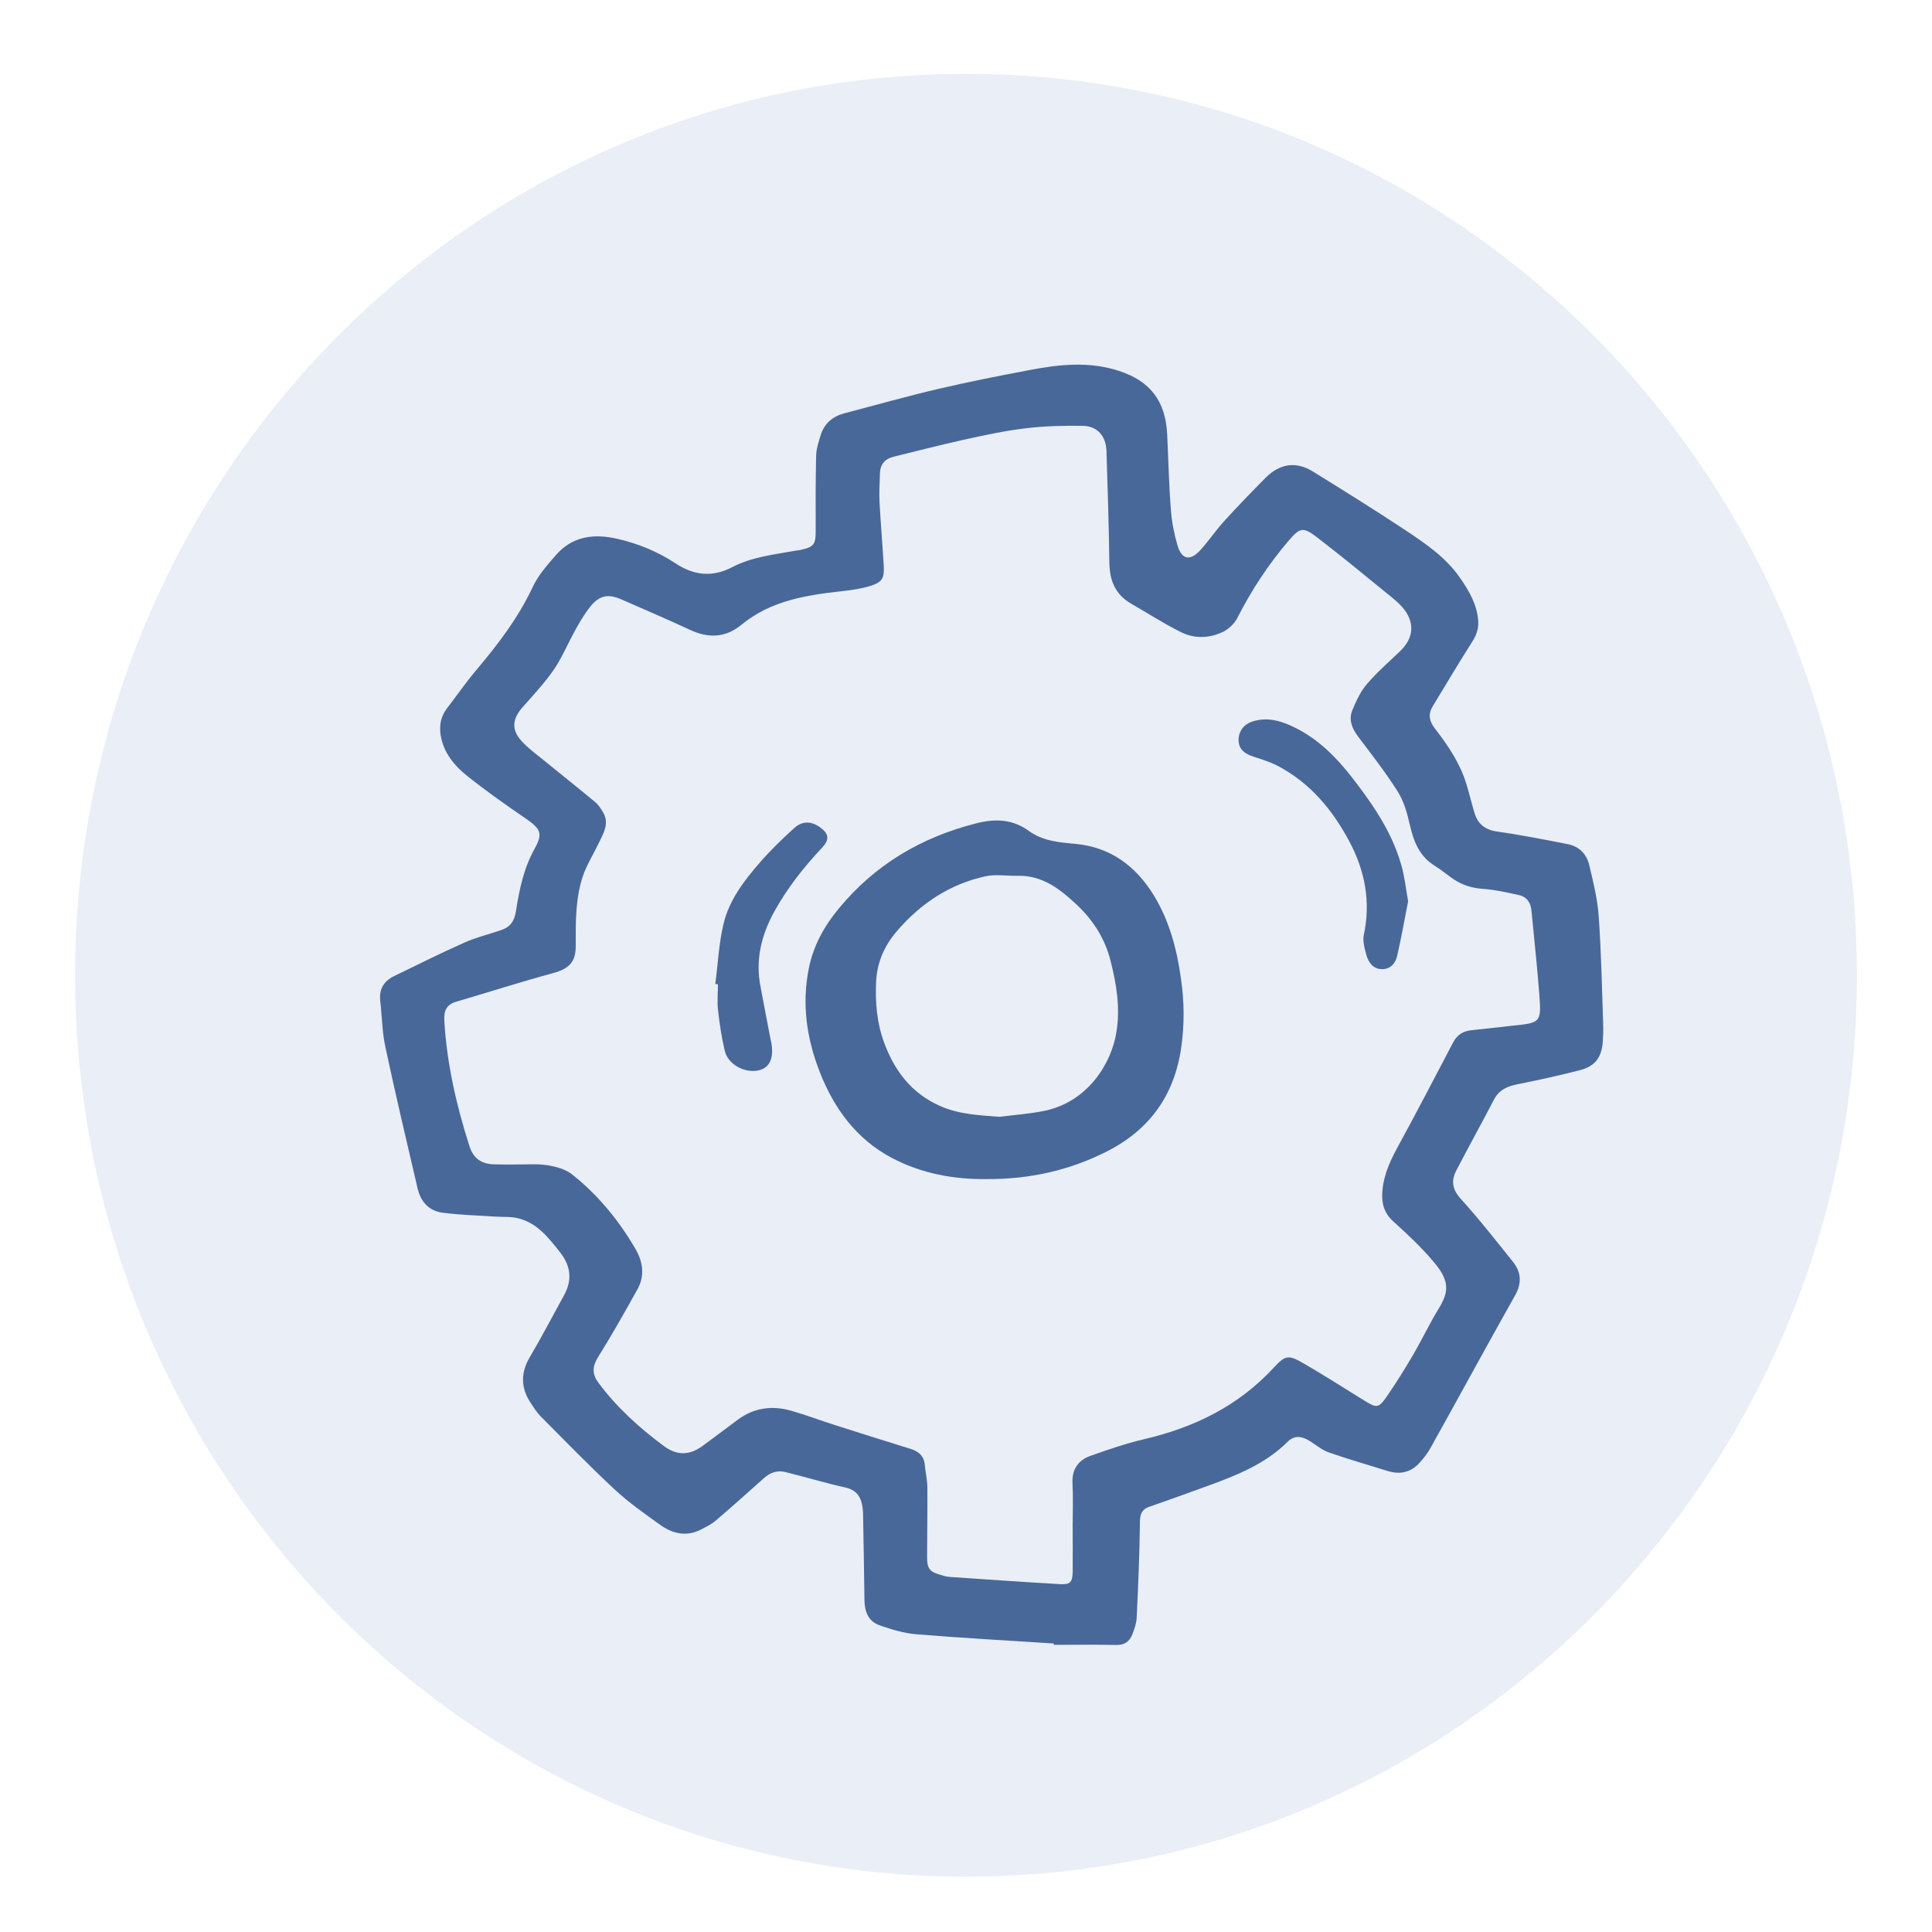
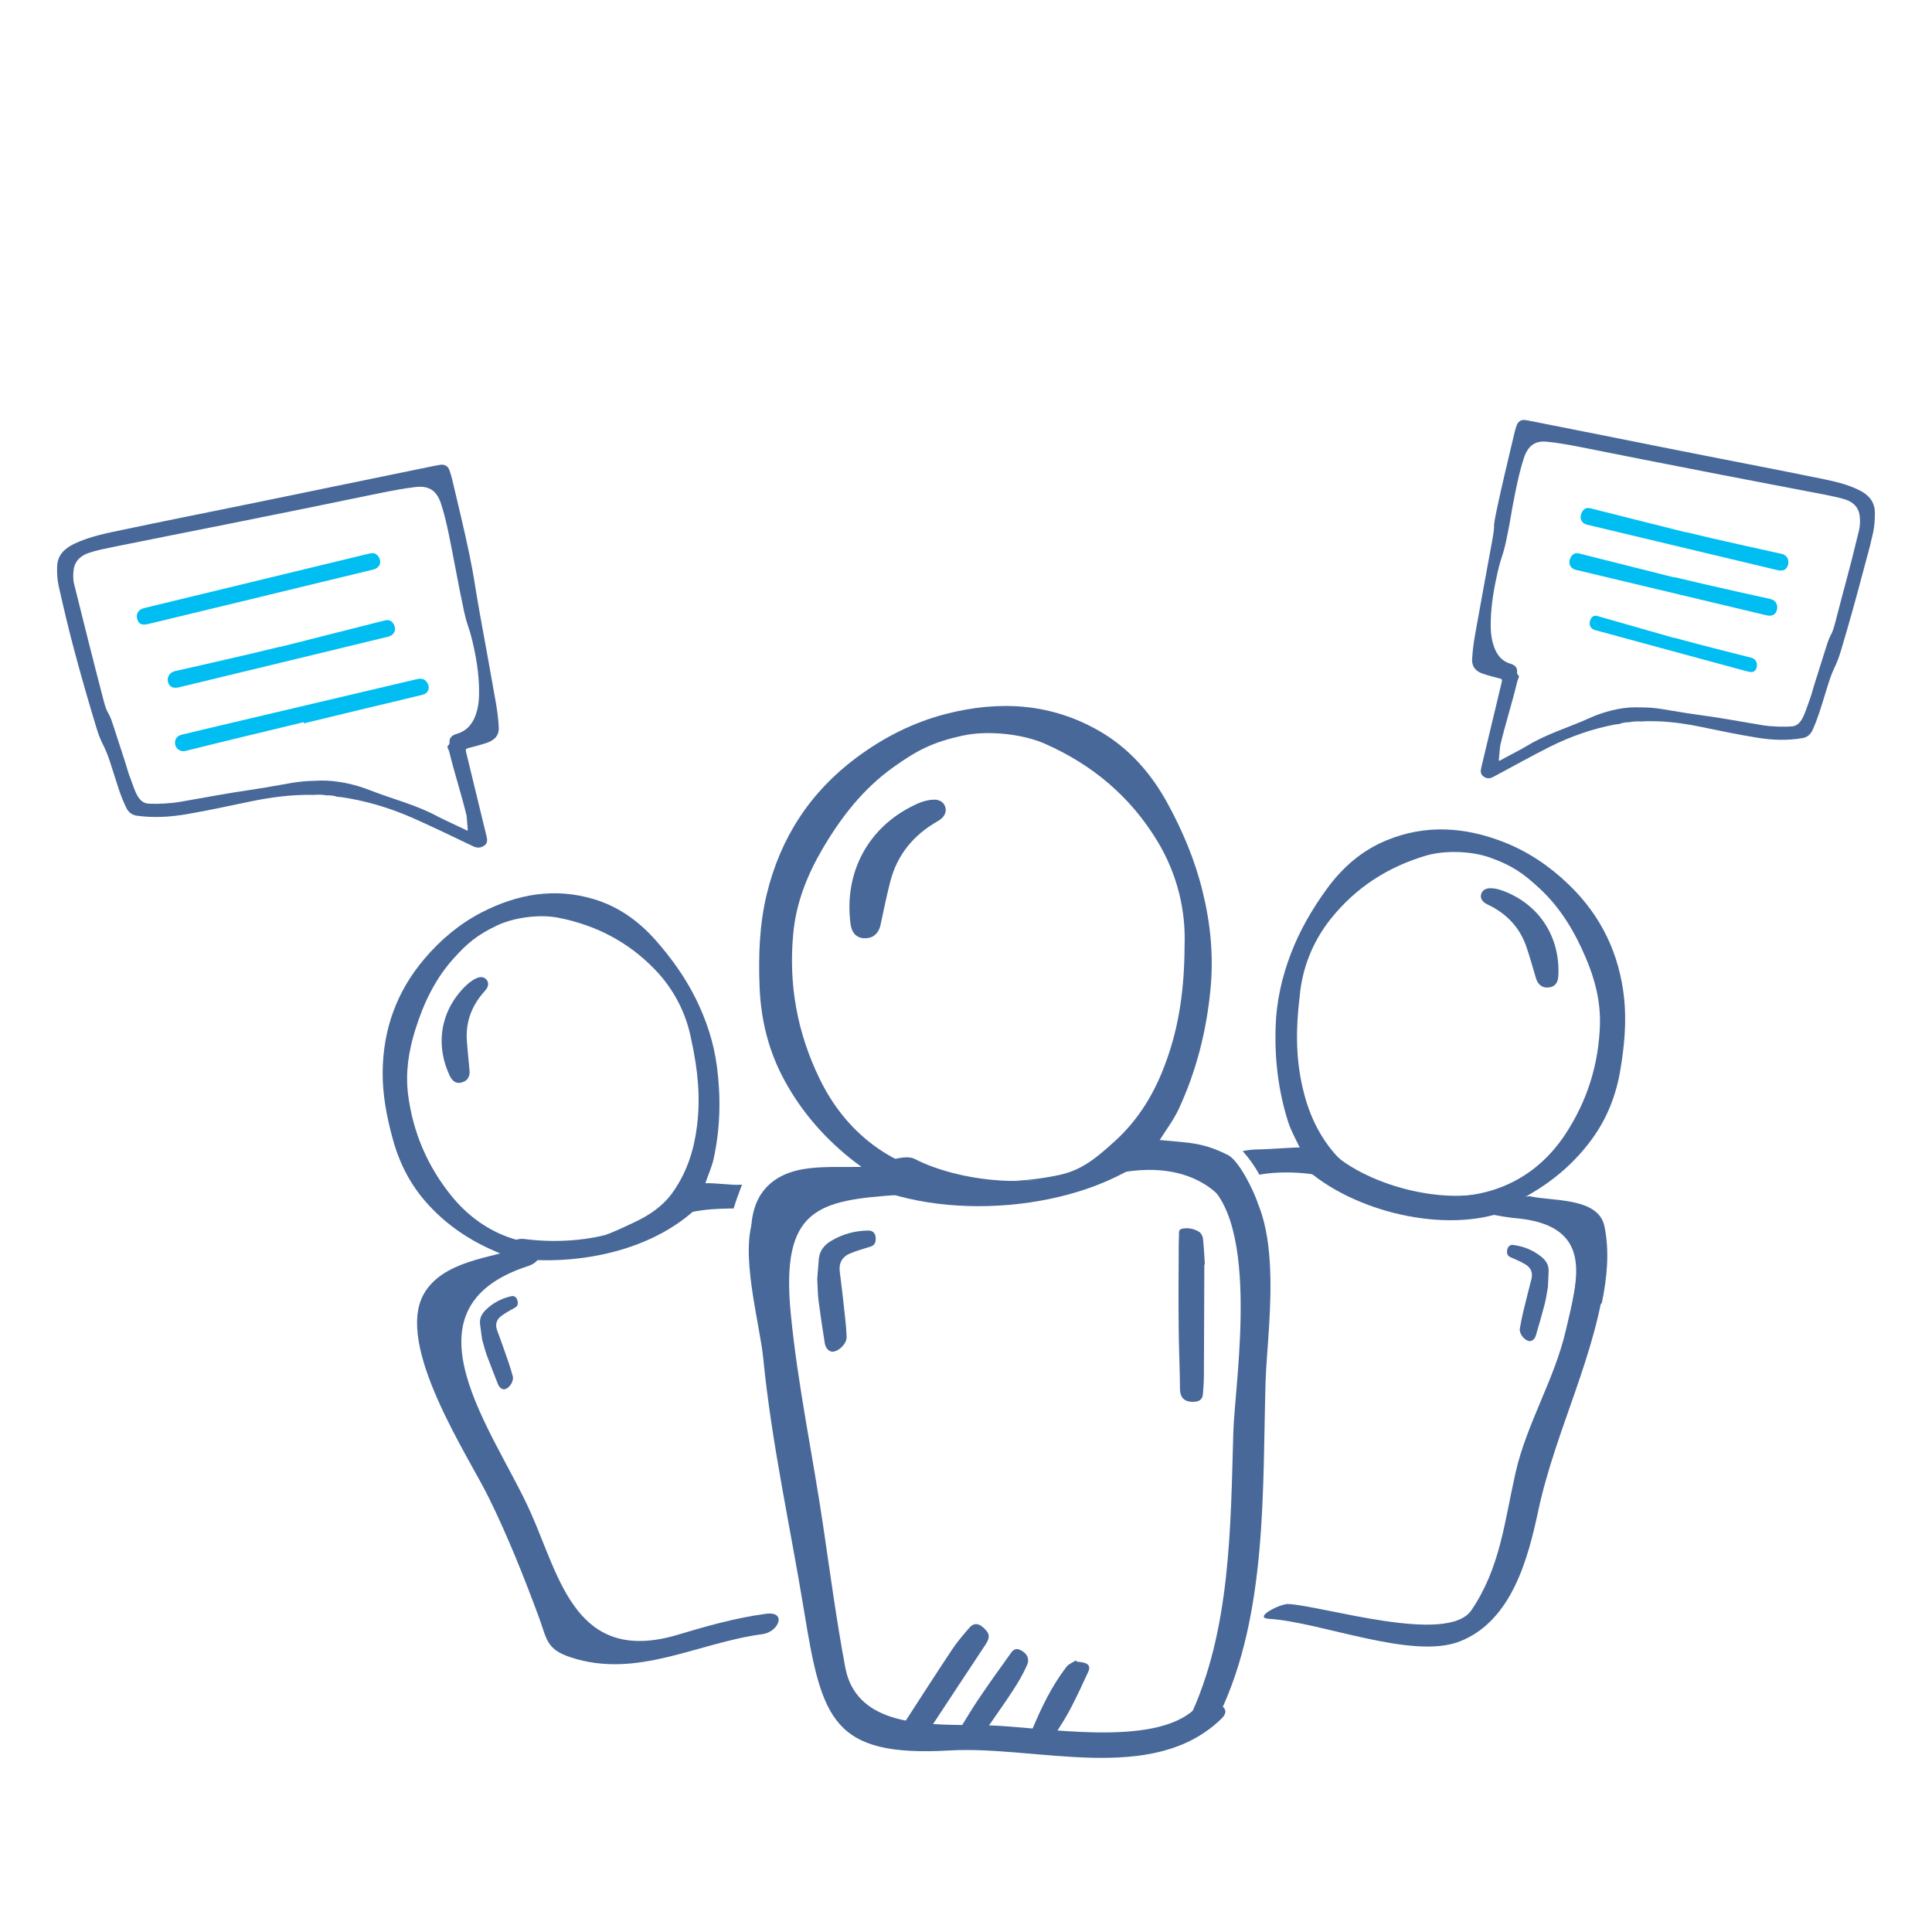
<svg xmlns="http://www.w3.org/2000/svg" version="1.1" id="Layer_1" x="0px" y="0px" width="30px" height="30px" viewBox="0 0 30 30" enable-background="new 0 0 30 30" xml:space="preserve">
-   <ellipse opacity="0.4" fill="#CAD4E8" cx="15" cy="15.144" rx="13.834" ry="13.997" />
+   <path fill-rule="evenodd" clip-rule="evenodd" fill="#48689A" d="M6.979,7.301c-0.022-0.063-0.074-0.093-0.14-0.084  C6.805,7.222,6.771,7.229,6.738,7.235C6.229,7.34,5.719,7.444,5.21,7.549C4.734,7.647,4.259,7.746,3.781,7.843  C3.166,7.969,2.548,8.091,1.933,8.221C1.667,8.277,1.397,8.327,1.149,8.446C1.002,8.517,0.893,8.621,0.887,8.794  C0.884,8.896,0.889,9.001,0.911,9.1c0.078,0.344,0.158,0.687,0.25,1.027c0.104,0.391,0.217,0.779,0.334,1.167  c0.085,0.28,0.122,0.256,0.213,0.535c0.048,0.146,0.092,0.293,0.141,0.439c0.032,0.094,0.069,0.187,0.112,0.276  c0.032,0.065,0.085,0.111,0.163,0.122c0.264,0.037,0.525,0.02,0.785-0.025c0.329-0.057,0.655-0.128,0.982-0.196  c0.327-0.068,0.657-0.11,0.991-0.102C4.9,12.34,4.919,12.339,4.939,12.34c0.021,0.002,0.042-0.001,0.064,0.001  c0.022,0.002,0.043,0.005,0.064,0.009c0.059-0.002,0.117,0.004,0.172,0.023c0.021,0.001,0.039,0.002,0.055,0.004  c0.386,0.056,0.758,0.167,1.114,0.324c0.317,0.14,0.629,0.293,0.943,0.442c0.06,0.028,0.116,0.025,0.169-0.013  c0.055-0.039,0.048-0.092,0.034-0.148c-0.106-0.437-0.211-0.874-0.318-1.31c-0.008-0.034-0.001-0.046,0.032-0.055  c0.096-0.024,0.191-0.049,0.284-0.08c0.114-0.037,0.197-0.106,0.193-0.234c-0.005-0.127-0.022-0.254-0.043-0.379  c-0.083-0.475-0.17-0.948-0.256-1.422c-0.072-0.4-0.076-0.502-0.159-0.901C7.207,8.212,7.11,7.824,7.019,7.434  C7.007,7.389,6.994,7.345,6.979,7.301z M2.796,12.451c-0.127,0.023-0.36,0.038-0.495,0.027c-0.157-0.011-0.207-0.207-0.259-0.346  c-0.059-0.149-0.057-0.169-0.106-0.322c-0.061-0.189-0.123-0.377-0.184-0.565c-0.07-0.219-0.082-0.135-0.14-0.356  c-0.158-0.605-0.311-1.213-0.461-1.82c-0.018-0.07-0.016-0.147-0.008-0.219C1.162,8.702,1.264,8.62,1.396,8.58  c0.117-0.038,0.24-0.062,0.363-0.087c0.583-0.118,1.167-0.234,1.751-0.35C3.942,8.056,4.373,7.97,4.804,7.882  C5.182,7.805,5.56,7.725,5.939,7.649c0.172-0.034,0.345-0.067,0.518-0.087C6.667,7.54,6.78,7.622,6.845,7.812  C6.9,7.977,6.939,8.15,6.974,8.32C7.053,8.707,7.12,9.095,7.203,9.48c0.057,0.261,0.07,0.217,0.133,0.478  c0.058,0.244,0.099,0.492,0.103,0.743c0.003,0.144-0.007,0.289-0.062,0.425c-0.053,0.133-0.143,0.229-0.283,0.269  c-0.076,0.021-0.123,0.06-0.114,0.147c0,0.007-0.005,0.018-0.011,0.023c-0.043,0.036-0.008,0.055,0.006,0.104  c0.084,0.347,0.186,0.649,0.27,0.997l0.019,0.223c-0.003,0.003-0.006,0.006-0.01,0.009c-0.09-0.047-0.358-0.167-0.448-0.215  c-0.351-0.19-0.69-0.267-1.065-0.414c-0.233-0.092-0.521-0.155-0.771-0.148c-0.279,0.007-0.36,0.02-0.634,0.07  c-0.369,0.068-0.565,0.087-0.935,0.153" />
+   <path fill-rule="evenodd" clip-rule="evenodd" fill="#00BDF2" d="M4.715,11.214c-0.612,0.148-1.224,0.294-1.834,0.446  c-0.102,0.026-0.187-0.068-0.158-0.166c0.016-0.052,0.054-0.075,0.104-0.087c0.19-0.045,0.38-0.092,0.57-0.136  c1.023-0.242,2.044-0.482,3.067-0.723c0.087-0.02,0.134-0.005,0.172,0.057c0.047,0.077,0.015,0.161-0.074,0.183  c-0.294,0.072-0.589,0.142-0.883,0.212c-0.32,0.077-0.641,0.155-0.96,0.232C4.717,11.225,4.716,11.219,4.715,11.214z" />
+   <path fill-rule="evenodd" clip-rule="evenodd" fill="#00BDF2" d="M4.039,9.27c-0.58,0.14-1.16,0.281-1.74,0.42  C2.202,9.714,2.149,9.689,2.13,9.609C2.109,9.526,2.152,9.463,2.243,9.441c0.727-0.176,1.453-0.352,2.18-0.528  c0.435-0.105,0.871-0.21,1.306-0.316C5.801,8.58,5.841,8.593,5.876,8.642c0.057,0.084,0.022,0.177-0.08,0.202  c-0.58,0.141-1.159,0.281-1.739,0.421C4.051,9.266,4.044,9.268,4.039,9.27z" />
+   <path fill-rule="evenodd" clip-rule="evenodd" fill="#00BDF2" d="M4.352,10.045c0.54-0.137,1.079-0.273,1.62-0.41  C6.032,9.62,6.074,9.634,6.104,9.678c0.062,0.088,0.024,0.184-0.08,0.209C5.558,10,5.091,10.113,4.626,10.226  c-0.599,0.145-1.197,0.29-1.795,0.434c-0.018,0.004-0.035,0.009-0.054,0.013c-0.091,0.021-0.151-0.009-0.169-0.086  c-0.018-0.082,0.033-0.149,0.111-0.166c0.392-0.087,0.783-0.179,1.174-0.269c0.152-0.036,0.305-0.073,0.458-0.11  C4.351,10.042,4.352,10.044,4.352,10.045z" />
+   <path fill-rule="evenodd" clip-rule="evenodd" fill="#48689A" d="M23.511,6.744c-0.092,0.392-0.188,0.783-0.271,1.176  c-0.082,0.4-0.001,0.104-0.075,0.507c-0.087,0.475-0.175,0.951-0.26,1.427c-0.022,0.126-0.039,0.253-0.046,0.38  c-0.007,0.128,0.069,0.196,0.172,0.229c0.085,0.029,0.173,0.051,0.26,0.073c0.031,0.007,0.037,0.02,0.028,0.054  c-0.106,0.438-0.21,0.878-0.315,1.317c-0.015,0.058-0.02,0.111,0.029,0.148c0.048,0.038,0.1,0.039,0.154,0.009  c0.291-0.156,0.58-0.317,0.873-0.465c0.331-0.166,0.674-0.285,1.029-0.351c0.015-0.002,0.03-0.003,0.05-0.004  c0.051-0.021,0.104-0.029,0.159-0.029c0.019-0.004,0.038-0.008,0.06-0.01c0.02-0.003,0.039-0.001,0.059-0.003  c0.018-0.001,0.035-0.001,0.054,0.001c0.307-0.018,0.608,0.017,0.907,0.077c0.298,0.061,0.598,0.125,0.897,0.173  c0.236,0.04,0.477,0.05,0.721,0.007c0.071-0.013,0.12-0.06,0.15-0.125c0.041-0.09,0.076-0.185,0.107-0.279  c0.049-0.147,0.091-0.295,0.138-0.442c0.09-0.281,0.122-0.258,0.204-0.541c0.116-0.39,0.226-0.781,0.329-1.174  c0.09-0.343,0.084-0.29,0.163-0.635c0.021-0.1,0.027-0.205,0.026-0.307c-0.002-0.172-0.103-0.274-0.235-0.342  c-0.225-0.114-0.472-0.156-0.714-0.206c-0.562-0.115-1.128-0.222-1.69-0.334c-0.436-0.085-0.871-0.173-1.307-0.26  c-0.466-0.093-0.932-0.185-1.396-0.277c-0.03-0.006-0.061-0.012-0.092-0.016c-0.062-0.007-0.108,0.024-0.13,0.088  C23.533,6.655,23.521,6.7,23.511,6.744z M26.829,11.169c-0.337-0.058-0.518-0.072-0.854-0.131c-0.252-0.043-0.325-0.055-0.583-0.055  c-0.229,0-0.494,0.069-0.71,0.167c-0.346,0.157-0.657,0.24-0.984,0.439c-0.082,0.051-0.332,0.177-0.415,0.226  c-0.003-0.002-0.006-0.005-0.01-0.009l0.021-0.224c0.083-0.349,0.183-0.653,0.267-1.003c0.012-0.05,0.045-0.07,0.006-0.104  c-0.006-0.005-0.011-0.017-0.011-0.024c0.013-0.086-0.033-0.124-0.1-0.144c-0.13-0.037-0.209-0.131-0.256-0.262  c-0.05-0.135-0.056-0.279-0.051-0.423c0.008-0.252,0.052-0.5,0.108-0.746c0.062-0.262,0.074-0.217,0.131-0.48  c0.082-0.387,0.065-0.379,0.145-0.767c0.035-0.171,0.074-0.345,0.128-0.512c0.063-0.192,0.17-0.277,0.36-0.258  c0.159,0.015,0.317,0.044,0.475,0.074C24.843,7,25.188,7.072,25.534,7.139c0.394,0.078,0.788,0.155,1.182,0.231  c0.535,0.103,1.068,0.204,1.603,0.308c0.11,0.022,0.224,0.044,0.333,0.077c0.118,0.038,0.212,0.118,0.226,0.265  c0.007,0.071,0.006,0.148-0.012,0.219c-0.147,0.611-0.213,0.823-0.37,1.433c-0.058,0.223-0.066,0.139-0.134,0.359  c-0.059,0.19-0.121,0.38-0.18,0.57c-0.048,0.153-0.047,0.175-0.103,0.324c-0.053,0.14-0.1,0.337-0.244,0.353  c-0.124,0.013-0.337,0.004-0.455-0.015" />
+   <path fill-rule="evenodd" clip-rule="evenodd" fill="#00BDF2" d="M26.175,8.265c-0.492-0.124-0.985-0.247-1.479-0.372  c-0.055-0.014-0.095,0.001-0.123,0.046c-0.058,0.09-0.026,0.184,0.07,0.208c0.425,0.102,0.852,0.203,1.277,0.305  c0.547,0.131,1.093,0.261,1.639,0.391c0.017,0.004,0.032,0.008,0.051,0.011c0.082,0.019,0.139-0.013,0.156-0.089  c0.019-0.083-0.026-0.147-0.099-0.164c-0.358-0.078-0.715-0.159-1.073-0.24c-0.141-0.032-0.278-0.067-0.419-0.1  C26.175,8.262,26.175,8.264,26.175,8.265z" />
+   <path fill-rule="evenodd" clip-rule="evenodd" fill="#00BDF2" d="M26.001,8.967c-0.492-0.124-0.985-0.248-1.479-0.372  c-0.055-0.014-0.094,0.001-0.123,0.046c-0.058,0.089-0.026,0.184,0.069,0.207c0.426,0.102,0.853,0.204,1.278,0.305  c0.547,0.13,1.093,0.261,1.64,0.391c0.016,0.003,0.032,0.007,0.049,0.011c0.083,0.02,0.141-0.013,0.158-0.089  c0.019-0.083-0.028-0.148-0.1-0.164c-0.358-0.079-0.716-0.159-1.073-0.241c-0.139-0.032-0.28-0.066-0.418-0.099  C26.002,8.964,26.001,8.965,26.001,8.967z" />
+   <path fill-rule="evenodd" clip-rule="evenodd" fill="#00BDF2" d="M25.996,9.906c-0.397-0.114-0.794-0.227-1.191-0.34  c-0.046-0.012-0.076,0-0.099,0.038c-0.046,0.076-0.019,0.158,0.059,0.179c0.343,0.093,0.687,0.187,1.029,0.28  c0.439,0.119,0.881,0.239,1.32,0.358c0.014,0.004,0.027,0.007,0.039,0.009c0.068,0.018,0.113-0.008,0.126-0.074  c0.015-0.071-0.024-0.127-0.082-0.142c-0.288-0.072-0.576-0.146-0.864-0.221c-0.112-0.029-0.225-0.06-0.336-0.091  C25.997,9.904,25.997,9.904,25.996,9.906z" />
+   <path fill-rule="evenodd" clip-rule="evenodd" fill="#48689A" d="M17.047,18.293c1.532-0.451,2.019,0.444,2.019,0.444l0.462-0.062  c-0.059-0.182-0.288-0.654-0.462-0.741c-0.197-0.097-0.362-0.156-0.579-0.185c-0.164-0.021-0.33-0.033-0.479-0.047  c0.097-0.155,0.215-0.309,0.294-0.479c0.276-0.593,0.433-1.218,0.495-1.868c0.049-0.512,0-1.013-0.122-1.509  c-0.118-0.486-0.312-0.948-0.554-1.387c-0.256-0.463-0.597-0.848-1.058-1.112c-0.752-0.43-1.549-0.472-2.371-0.262  c-0.51,0.131-0.972,0.366-1.394,0.68c-0.722,0.539-1.182,1.249-1.393,2.124c-0.114,0.474-0.129,0.958-0.11,1.442  c0.021,0.514,0.142,1,0.391,1.453c0.271,0.497,0.64,0.913,1.088,1.259c0.096,0.072,0.194,0.142,0.3,0.221  c-0.022,0.005-0.036,0.011-0.049,0.012c-0.244,0.021-0.478,0.081-0.705,0.173 M18.107,16.484c-0.169,0.472-0.418,0.894-0.798,1.238  c-0.269,0.243-0.498,0.443-0.848,0.52c-0.47,0.104-1.03,0.13-1.505,0.071c-1-0.119-1.779-0.64-2.226-1.555  c-0.353-0.722-0.489-1.481-0.411-2.276c0.045-0.464,0.213-0.889,0.449-1.294c0.288-0.492,0.631-0.937,1.104-1.275  c0.377-0.269,0.619-0.39,1.074-0.49c0.395-0.086,0.934-0.026,1.28,0.126c0.737,0.325,1.326,0.821,1.742,1.506  c0.319,0.524,0.447,1.094,0.426,1.636C18.391,15.347,18.311,15.926,18.107,16.484z" />
+   <path fill-rule="evenodd" clip-rule="evenodd" fill="#48689A" d="M18.701,19.635c-0.003,0.582-0.004,1.162-0.007,1.743  c0,0.089-0.009,0.18-0.015,0.27c-0.005,0.073-0.047,0.109-0.116,0.117c-0.121,0.013-0.237-0.021-0.24-0.192  c-0.002-0.331-0.02-0.662-0.021-0.993c-0.005-0.425,0-0.849,0.001-1.274c0-0.053,0.006-0.106,0.004-0.156  c-0.003-0.05,0.021-0.067,0.066-0.074c0.09-0.013,0.175,0.007,0.25,0.054c0.027,0.018,0.051,0.062,0.056,0.098  c0.015,0.134,0.022,0.271,0.03,0.409C18.707,19.635,18.703,19.635,18.701,19.635z" />
+   <path fill-rule="evenodd" clip-rule="evenodd" fill="#48689A" d="M12.69,19.858c0.007-0.087,0.016-0.2,0.025-0.313  c0.013-0.129,0.087-0.216,0.195-0.279c0.176-0.105,0.369-0.156,0.576-0.158c0.066,0,0.104,0.039,0.111,0.104  c0.008,0.085-0.022,0.131-0.088,0.148c-0.105,0.033-0.212,0.062-0.314,0.106c-0.114,0.049-0.171,0.141-0.156,0.272  c0.03,0.229,0.055,0.455,0.08,0.684c0.013,0.112,0.023,0.226,0.027,0.34c0.003,0.1-0.115,0.219-0.214,0.227  c-0.055,0.003-0.112-0.049-0.125-0.132c-0.034-0.218-0.067-0.435-0.096-0.654C12.697,20.1,12.698,19.991,12.69,19.858z" />
+   <path fill-rule="evenodd" clip-rule="evenodd" fill="#48689A" d="M14.232,27.008c-0.023,0-0.045,0-0.069-0.004  c-0.155-0.03-0.22-0.101-0.132-0.234c0.252-0.387,0.5-0.777,0.757-1.162c0.079-0.117,0.171-0.226,0.264-0.332  c0.065-0.076,0.137-0.073,0.212-0.008c0.11,0.097,0.115,0.156,0.032,0.28c-0.284,0.427-0.564,0.854-0.846,1.282  c-0.025,0.038-0.048,0.08-0.081,0.112c-0.036,0.034-0.08,0.058-0.121,0.087C14.242,27.021,14.237,27.015,14.232,27.008z" />
+   <path fill-rule="evenodd" clip-rule="evenodd" fill="#48689A" d="M14.888,26.872c0.108-0.173,0.196-0.324,0.294-0.47  c0.158-0.234,0.321-0.465,0.487-0.694c0.041-0.059,0.083-0.135,0.18-0.084c0.095,0.048,0.143,0.129,0.1,0.229  c-0.06,0.138-0.137,0.268-0.218,0.393c-0.13,0.2-0.271,0.395-0.406,0.593c-0.034,0.052-0.07,0.076-0.134,0.065  C15.099,26.888,15.006,26.883,14.888,26.872z" />
+   <path fill-rule="evenodd" clip-rule="evenodd" fill="#48689A" d="M16.719,25.801c0.032,0.004,0.064,0.008,0.096,0.013  c0.087,0.018,0.12,0.063,0.085,0.142c-0.087,0.192-0.178,0.384-0.274,0.57c-0.069,0.133-0.15,0.26-0.231,0.386  c-0.059,0.091-0.218,0.131-0.317,0.092c-0.064-0.026-0.078-0.078-0.055-0.136c0.145-0.348,0.307-0.686,0.537-0.986  c0.034-0.044,0.097-0.066,0.147-0.1C16.711,25.788,16.715,25.794,16.719,25.801z" />
+   <path fill-rule="evenodd" clip-rule="evenodd" fill="#48689A" d="M14.536,12.418c0.082,0.012,0.122,0.055,0.141,0.11  c0.021,0.061,0.001,0.118-0.04,0.165c-0.021,0.022-0.047,0.042-0.076,0.058c-0.373,0.212-0.63,0.52-0.737,0.939  c-0.058,0.223-0.103,0.45-0.152,0.675c-0.024,0.112-0.097,0.186-0.189,0.2c-0.155,0.023-0.254-0.052-0.276-0.219  c-0.103-0.785,0.261-1.492,0.986-1.842C14.305,12.448,14.424,12.411,14.536,12.418z" />
  <g>
-     <path fill="#48689A" d="M16.362,25.52c-0.712-0.046-1.422-0.085-2.133-0.143c-0.191-0.015-0.384-0.075-0.567-0.138   c-0.18-0.062-0.237-0.215-0.239-0.396c-0.004-0.436-0.014-0.872-0.021-1.31c-0.001-0.022-0.001-0.044-0.002-0.066   c-0.015-0.179-0.063-0.322-0.273-0.369c-0.314-0.07-0.623-0.164-0.935-0.241c-0.125-0.03-0.238,0.011-0.335,0.1   c-0.247,0.222-0.495,0.443-0.747,0.658c-0.068,0.058-0.154,0.098-0.234,0.14c-0.22,0.109-0.43,0.061-0.618-0.073   c-0.245-0.174-0.493-0.349-0.712-0.552c-0.392-0.365-0.767-0.751-1.146-1.132c-0.061-0.061-0.109-0.137-0.157-0.209   c-0.159-0.237-0.161-0.473-0.012-0.723c0.184-0.312,0.351-0.633,0.525-0.949c0.134-0.24,0.109-0.46-0.064-0.678   c-0.179-0.224-0.353-0.45-0.647-0.522c-0.115-0.028-0.243-0.018-0.363-0.026c-0.27-0.018-0.54-0.025-0.807-0.06   c-0.211-0.026-0.341-0.168-0.39-0.374c-0.171-0.734-0.345-1.468-0.502-2.205c-0.05-0.232-0.051-0.475-0.079-0.713   c-0.019-0.179,0.056-0.304,0.213-0.381c0.364-0.176,0.726-0.358,1.095-0.522c0.182-0.081,0.379-0.128,0.568-0.193   c0.143-0.047,0.208-0.14,0.232-0.296c0.052-0.335,0.121-0.667,0.291-0.971c0.129-0.233,0.093-0.304-0.131-0.46   c-0.309-0.212-0.617-0.428-0.91-0.661c-0.205-0.164-0.377-0.365-0.42-0.643c-0.023-0.148,0.003-0.287,0.096-0.409   c0.154-0.201,0.299-0.41,0.461-0.602c0.336-0.398,0.649-0.808,0.872-1.284c0.084-0.182,0.225-0.341,0.359-0.495   c0.254-0.294,0.584-0.338,0.945-0.258c0.327,0.074,0.635,0.199,0.912,0.382c0.291,0.194,0.578,0.22,0.884,0.06   c0.305-0.158,0.64-0.193,0.97-0.253c0.025-0.005,0.052-0.006,0.078-0.011c0.225-0.049,0.249-0.087,0.247-0.317   c-0.002-0.384-0.002-0.768,0.007-1.151c0.003-0.107,0.038-0.215,0.071-0.318c0.056-0.182,0.188-0.291,0.367-0.338   c0.488-0.129,0.976-0.266,1.467-0.381c0.467-0.109,0.938-0.202,1.41-0.291c0.461-0.089,0.928-0.137,1.387,0.013   c0.49,0.16,0.723,0.471,0.749,0.985c0.019,0.397,0.027,0.795,0.059,1.19c0.014,0.182,0.051,0.363,0.102,0.538   c0.063,0.213,0.19,0.243,0.344,0.081c0.136-0.146,0.247-0.316,0.383-0.464c0.208-0.229,0.423-0.451,0.641-0.671   c0.219-0.219,0.471-0.26,0.736-0.095c0.473,0.293,0.947,0.588,1.412,0.895c0.323,0.215,0.649,0.432,0.874,0.76   c0.139,0.202,0.262,0.412,0.279,0.666c0.007,0.125-0.031,0.226-0.099,0.33c-0.208,0.326-0.405,0.66-0.607,0.992   c-0.074,0.121-0.058,0.229,0.032,0.345c0.203,0.262,0.39,0.538,0.489,0.86c0.046,0.149,0.081,0.302,0.127,0.453   c0.052,0.17,0.162,0.26,0.346,0.287c0.372,0.054,0.739,0.125,1.106,0.198c0.174,0.034,0.29,0.156,0.329,0.321   c0.063,0.266,0.131,0.536,0.148,0.807c0.04,0.553,0.049,1.109,0.069,1.663c0.003,0.091,0,0.186-0.006,0.276   c-0.018,0.243-0.119,0.382-0.354,0.441c-0.317,0.082-0.636,0.153-0.956,0.216c-0.163,0.032-0.297,0.083-0.379,0.24   c-0.192,0.37-0.395,0.735-0.587,1.105c-0.081,0.159-0.061,0.291,0.07,0.437c0.284,0.312,0.545,0.647,0.81,0.977   c0.131,0.164,0.142,0.334,0.031,0.528c-0.442,0.786-0.872,1.579-1.312,2.367c-0.043,0.079-0.102,0.152-0.162,0.221   c-0.135,0.152-0.304,0.195-0.499,0.134c-0.307-0.096-0.617-0.184-0.92-0.29c-0.108-0.039-0.2-0.12-0.301-0.181   c-0.114-0.069-0.229-0.089-0.335,0.017c-0.351,0.349-0.797,0.523-1.249,0.688c-0.299,0.109-0.599,0.217-0.898,0.321   c-0.108,0.037-0.144,0.102-0.146,0.225c-0.006,0.5-0.027,1.002-0.051,1.502c-0.004,0.085-0.036,0.172-0.066,0.252   c-0.042,0.111-0.121,0.17-0.252,0.167c-0.322-0.007-0.646-0.002-0.969-0.002C16.362,25.533,16.362,25.526,16.362,25.52z    M16.656,23.683L16.656,23.683c0.001-0.215,0.009-0.428-0.002-0.643c-0.013-0.22,0.084-0.365,0.282-0.435   c0.27-0.096,0.543-0.189,0.821-0.255c0.779-0.181,1.468-0.514,2.019-1.11c0.183-0.199,0.229-0.205,0.462-0.072   c0.324,0.187,0.64,0.391,0.958,0.587c0.178,0.108,0.211,0.112,0.332-0.062c0.149-0.214,0.286-0.437,0.418-0.661   c0.136-0.233,0.251-0.479,0.393-0.71c0.162-0.264,0.175-0.434-0.081-0.732c-0.188-0.224-0.403-0.425-0.619-0.62   c-0.151-0.135-0.189-0.29-0.173-0.48c0.023-0.274,0.141-0.506,0.271-0.741c0.281-0.517,0.553-1.039,0.826-1.56   c0.063-0.121,0.156-0.179,0.287-0.192c0.217-0.021,0.435-0.049,0.652-0.072c0.417-0.041,0.433-0.053,0.401-0.475   c-0.033-0.434-0.08-0.868-0.122-1.303c-0.01-0.125-0.068-0.22-0.195-0.248c-0.183-0.041-0.366-0.083-0.553-0.096   c-0.172-0.012-0.324-0.057-0.464-0.152c-0.098-0.067-0.188-0.144-0.287-0.205c-0.246-0.15-0.333-0.386-0.393-0.65   c-0.04-0.176-0.092-0.359-0.188-0.509c-0.186-0.294-0.401-0.57-0.611-0.848c-0.097-0.127-0.152-0.264-0.09-0.413   c0.059-0.143,0.127-0.29,0.227-0.406c0.158-0.185,0.345-0.346,0.521-0.516c0.194-0.188,0.223-0.416,0.062-0.633   c-0.074-0.099-0.176-0.178-0.275-0.258c-0.361-0.294-0.721-0.592-1.092-0.875c-0.207-0.158-0.258-0.146-0.427,0.051   C19.7,8.757,19.435,9.16,19.214,9.594c-0.043,0.086-0.13,0.17-0.216,0.214c-0.212,0.104-0.445,0.114-0.658,0.009   c-0.264-0.131-0.514-0.293-0.77-0.44c-0.252-0.143-0.341-0.363-0.344-0.644c-0.008-0.576-0.026-1.153-0.045-1.729   c-0.007-0.233-0.14-0.388-0.371-0.392c-0.295-0.004-0.593,0.003-0.887,0.039c-0.319,0.038-0.636,0.106-0.951,0.176   c-0.366,0.081-0.729,0.175-1.093,0.264c-0.141,0.034-0.214,0.123-0.216,0.27c-0.002,0.143-0.014,0.288-0.006,0.432   c0.018,0.332,0.046,0.662,0.066,0.994c0.01,0.193-0.024,0.254-0.208,0.311c-0.14,0.044-0.289,0.065-0.436,0.081   c-0.56,0.062-1.112,0.148-1.564,0.521c-0.255,0.209-0.517,0.212-0.803,0.079c-0.351-0.163-0.708-0.316-1.062-0.471   C9.442,9.217,9.307,9.244,9.164,9.422C9.077,9.53,9.007,9.652,8.939,9.773c-0.117,0.209-0.208,0.433-0.341,0.628   c-0.143,0.207-0.318,0.393-0.485,0.583c-0.158,0.178-0.175,0.346-0.015,0.522c0.102,0.112,0.225,0.202,0.344,0.298   c0.265,0.217,0.536,0.431,0.799,0.65c0.05,0.041,0.087,0.099,0.121,0.155c0.108,0.18,0.005,0.334-0.069,0.491   c-0.081,0.169-0.183,0.33-0.242,0.504c-0.117,0.349-0.112,0.713-0.111,1.076c0.003,0.259-0.103,0.362-0.354,0.431   c-0.504,0.137-1.001,0.296-1.503,0.444c-0.149,0.043-0.192,0.142-0.184,0.287c0.038,0.671,0.187,1.319,0.391,1.957   c0.062,0.193,0.187,0.273,0.375,0.281c0.114,0.004,0.227,0.002,0.341,0.002c0.166,0.002,0.334-0.014,0.498,0.012   c0.132,0.021,0.278,0.062,0.381,0.143c0.404,0.321,0.726,0.715,0.985,1.161c0.116,0.202,0.144,0.415,0.028,0.623   c-0.197,0.354-0.396,0.707-0.61,1.05c-0.092,0.147-0.097,0.266,0.006,0.403c0.284,0.381,0.632,0.696,1.013,0.979   c0.2,0.149,0.393,0.148,0.59,0.008c0.188-0.136,0.371-0.277,0.557-0.414c0.253-0.189,0.536-0.226,0.833-0.141   c0.234,0.068,0.462,0.154,0.695,0.228c0.385,0.124,0.772,0.244,1.158,0.364c0.122,0.039,0.207,0.108,0.22,0.246   c0.01,0.117,0.039,0.233,0.04,0.351c0.003,0.362-0.004,0.726-0.004,1.088c0,0.172,0.041,0.225,0.204,0.27   c0.046,0.014,0.092,0.029,0.14,0.033c0.57,0.039,1.141,0.079,1.712,0.112c0.166,0.01,0.2-0.023,0.205-0.194   C16.659,24.163,16.656,23.923,16.656,23.683z" />
-     <path fill="#48689A" d="M15.317,18.309c-0.493,0.005-1.003-0.081-1.472-0.331c-0.549-0.291-0.895-0.767-1.117-1.335   c-0.202-0.517-0.28-1.05-0.169-1.605c0.071-0.353,0.236-0.652,0.461-0.925c0.563-0.684,1.281-1.111,2.138-1.328   c0.3-0.076,0.565-0.065,0.817,0.117c0.214,0.156,0.465,0.178,0.719,0.201c0.552,0.05,0.948,0.348,1.229,0.811   c0.238,0.394,0.352,0.83,0.415,1.283c0.052,0.357,0.056,0.711,0.004,1.069c-0.107,0.744-0.492,1.279-1.161,1.617   C16.604,18.173,15.995,18.312,15.317,18.309z M15.517,17.342c0.229-0.029,0.459-0.045,0.686-0.09   c0.69-0.135,1.059-0.746,1.133-1.228c0.062-0.378,0-0.745-0.093-1.112c-0.09-0.348-0.272-0.627-0.528-0.868   c-0.261-0.244-0.531-0.453-0.913-0.445c-0.166,0.004-0.337-0.026-0.495,0.007c-0.555,0.12-1.009,0.421-1.377,0.849   c-0.195,0.226-0.313,0.487-0.326,0.794c-0.013,0.318,0.011,0.629,0.12,0.928c0.16,0.441,0.423,0.796,0.868,0.994   C14.887,17.304,15.199,17.317,15.517,17.342z" />
-     <path fill="#48689A" d="M21.865,13.995c-0.056,0.283-0.105,0.569-0.171,0.852c-0.027,0.115-0.108,0.207-0.243,0.202   c-0.131-0.006-0.201-0.104-0.233-0.216c-0.027-0.102-0.062-0.219-0.04-0.317c0.107-0.506,0.021-0.981-0.216-1.432   c-0.264-0.503-0.617-0.929-1.13-1.196c-0.116-0.059-0.243-0.098-0.366-0.138c-0.149-0.046-0.229-0.125-0.233-0.246   c-0.006-0.136,0.07-0.251,0.208-0.298c0.245-0.083,0.474-0.006,0.69,0.104c0.458,0.233,0.77,0.624,1.062,1.028   c0.243,0.335,0.453,0.693,0.567,1.098C21.811,13.612,21.83,13.798,21.865,13.995z" />
-     <path fill="#48689A" d="M11.107,15.279c0.042-0.314,0.055-0.636,0.13-0.942c0.089-0.366,0.321-0.667,0.564-0.946   c0.165-0.191,0.349-0.367,0.535-0.536c0.127-0.114,0.273-0.104,0.408-0.001c0.128,0.096,0.135,0.185,0.026,0.304   c-0.288,0.306-0.547,0.633-0.75,1.003c-0.199,0.364-0.292,0.746-0.211,1.158c0.052,0.275,0.103,0.549,0.157,0.824   c0.001,0.008,0.003,0.016,0.006,0.023c0.052,0.252-0.014,0.412-0.187,0.453c-0.216,0.052-0.48-0.088-0.53-0.3   c-0.05-0.207-0.081-0.418-0.105-0.629c-0.016-0.134-0.002-0.271-0.002-0.406C11.134,15.282,11.12,15.282,11.107,15.279z" />
+     <g>
+       <path fill="#48689A" d="M18.562,26.527c-0.635,0.624-2.396,0.284-3.218,0.264c-0.816-0.021-2.033,0.088-2.219-0.901    c-0.136-0.724-0.234-1.461-0.342-2.19c-0.162-1.102-0.394-2.181-0.503-3.29c-0.163-1.652,0.424-1.771,1.672-1.856    c0.278-0.02,0.367-0.394,0.038-0.371c-0.787,0.055-1.89-0.159-2.274,0.702c-0.243,0.545,0.082,1.658,0.136,2.211    c0.129,1.31,0.42,2.617,0.633,3.915c0.276,1.692,0.439,2.275,2.266,2.17c1.349-0.078,3.156,0.547,4.22-0.498    C19.188,26.468,18.724,26.369,18.562,26.527L18.562,26.527z" />
+     </g>
+   </g>
+   <g>
+     <g>
+       <path fill="#48689A" d="M18.941,26.605c0.74-1.55,0.662-3.486,0.711-5.152c0.026-0.902,0.382-2.944-0.709-3.39    c-0.109-0.044-0.547,0.13-0.396,0.191c1.083,0.442,0.626,3.201,0.604,3.986c-0.043,1.467-0.039,3.094-0.686,4.446    C18.426,26.77,18.882,26.73,18.941,26.605L18.941,26.605z" />
+     </g>
+   </g>
+   <g>
+     <g>
+       <path fill="#48689A" d="M13.292,18.321c1.298,0.674,3.508,0.502,4.645-0.428c0.198-0.163-0.697-0.063-0.873,0.08    c-0.681,0.558-2.128,0.403-2.86,0.023C13.957,17.869,13.189,18.268,13.292,18.321L13.292,18.321z" />
+     </g>
+   </g>
+   <g>
+     <g>
+       <path fill="#48689A" d="M13.542,18.109c-0.523,0.05-1.22-0.1-1.628,0.314c-0.385,0.39-0.233,1.067-0.173,1.539    c0.021,0.161,0.506,0.052,0.483-0.129c-0.048-0.37-0.115-0.714-0.019-1.082c0.13-0.492,0.873-0.339,1.27-0.377    C13.711,18.353,13.877,18.077,13.542,18.109L13.542,18.109z" />
+     </g>
+   </g>
+   <path fill-rule="evenodd" clip-rule="evenodd" fill="#48689A" d="M11.522,18.396c-0.008,0-0.013,0-0.021,0  c-0.121,0.013-0.441-0.035-0.549-0.021c0.043-0.128,0.103-0.257,0.132-0.393c0.101-0.471,0.111-0.945,0.048-1.424  c-0.049-0.375-0.167-0.727-0.334-1.063c-0.166-0.331-0.381-0.629-0.626-0.905c-0.26-0.291-0.568-0.511-0.944-0.626  c-0.61-0.185-1.189-0.083-1.746,0.202c-0.344,0.178-0.636,0.422-0.887,0.717c-0.432,0.506-0.645,1.092-0.653,1.755  C5.938,16.996,6.005,17.346,6.1,17.69c0.1,0.366,0.267,0.696,0.519,0.981c0.276,0.312,0.61,0.55,0.989,0.723  c0.081,0.037,0.162,0.072,0.252,0.11c-0.015,0.007-0.024,0.014-0.033,0.016c-0.171,0.055-0.331,0.138-0.478,0.241l3.01-0.805  c0.334-0.188,0.811-0.188,1.033-0.191C11.428,18.644,11.473,18.523,11.522,18.396z M10.823,17.484  c-0.044,0.364-0.153,0.71-0.369,1.02c-0.153,0.219-0.364,0.363-0.603,0.475c-0.319,0.151-0.64,0.301-0.991,0.337  c-0.737,0.078-1.383-0.169-1.854-0.751c-0.372-0.462-0.594-0.984-0.669-1.568c-0.043-0.341,0.007-0.673,0.11-1.002  c0.125-0.401,0.299-0.777,0.583-1.097c0.227-0.255,0.382-0.382,0.692-0.529c0.269-0.127,0.665-0.173,0.939-0.12  c0.583,0.112,1.087,0.372,1.499,0.796c0.316,0.323,0.502,0.712,0.575,1.104C10.839,16.62,10.878,17.049,10.823,17.484z" />
+   <path fill-rule="evenodd" clip-rule="evenodd" fill="#48689A" d="M7.486,20.797c-0.008-0.065-0.021-0.147-0.031-0.229  c-0.013-0.095,0.025-0.169,0.092-0.232c0.11-0.106,0.241-0.174,0.389-0.208c0.046-0.012,0.08,0.011,0.096,0.056  c0.02,0.061,0.007,0.097-0.037,0.122c-0.072,0.04-0.144,0.079-0.208,0.126c-0.076,0.056-0.102,0.131-0.068,0.224  c0.059,0.157,0.114,0.316,0.17,0.477c0.027,0.08,0.053,0.159,0.074,0.24c0.017,0.071-0.047,0.176-0.118,0.197  c-0.039,0.013-0.087-0.016-0.111-0.073c-0.06-0.152-0.12-0.302-0.175-0.453C7.531,20.968,7.513,20.891,7.486,20.797z" />
+   <path fill-rule="evenodd" clip-rule="evenodd" fill="#48689A" d="M7.444,15.175c0.056-0.008,0.089,0.01,0.114,0.042  c0.027,0.034,0.027,0.076,0.01,0.115c-0.01,0.02-0.024,0.038-0.038,0.054c-0.198,0.217-0.3,0.47-0.281,0.766  c0.01,0.157,0.028,0.312,0.042,0.47c0.008,0.078-0.022,0.142-0.08,0.17c-0.096,0.048-0.176,0.021-0.226-0.085  c-0.232-0.488-0.145-1.023,0.253-1.405C7.3,15.244,7.371,15.193,7.444,15.175z" />
+   <g>
+     <g>
+       <path fill="#48689A" d="M11.893,25.059c-0.469,0.063-0.91,0.188-1.364,0.324c-1.583,0.475-1.834-0.875-2.286-1.891    c-0.561-1.263-2.096-3.167-0.042-3.833c0.287-0.093,0.214-0.386-0.078-0.291c-0.495,0.16-1.257,0.213-1.544,0.728    c-0.446,0.8,0.683,2.495,1.008,3.154c0.297,0.602,0.545,1.226,0.778,1.854c0.127,0.342,0.111,0.505,0.497,0.631    c1.032,0.339,1.957-0.224,2.978-0.36C12.092,25.341,12.225,25.015,11.893,25.059L11.893,25.059z" />
+     </g>
+   </g>
+   <g>
+     <g>
+       <path fill="#48689A" d="M7.95,19.535c1.046,0.137,2.353-0.125,3.062-0.98c0.187-0.226-0.279-0.235-0.393-0.098    c-0.59,0.712-1.619,0.894-2.487,0.781C7.93,19.212,7.625,19.493,7.95,19.535L7.95,19.535z" />
+     </g>
+   </g>
+   <path fill-rule="evenodd" clip-rule="evenodd" fill="#48689A" d="M25.219,15.496c-0.075-0.689-0.358-1.277-0.858-1.759  c-0.292-0.282-0.621-0.506-0.998-0.656c-0.608-0.24-1.223-0.286-1.839-0.03c-0.379,0.157-0.677,0.418-0.917,0.746  c-0.228,0.312-0.422,0.646-0.561,1.007c-0.14,0.368-0.227,0.746-0.238,1.142c-0.017,0.504,0.042,0.997,0.195,1.477  c0.044,0.137,0.118,0.266,0.179,0.395c-0.115-0.002-0.507,0.03-0.635,0.03c-0.091,0-0.172,0.01-0.251,0.026  c0.101,0.112,0.188,0.235,0.26,0.367c0.25-0.051,0.854-0.073,1.303,0.123l3.215,0.529c-0.165-0.092-0.338-0.161-0.521-0.201  c-0.01-0.001-0.019-0.008-0.036-0.015c0.088-0.048,0.171-0.091,0.251-0.14c0.377-0.22,0.699-0.501,0.955-0.854  c0.233-0.32,0.374-0.683,0.438-1.072C25.224,16.239,25.258,15.869,25.219,15.496z M24.308,17.61  c-0.432,0.655-1.078,0.977-1.853,0.973c-0.37-0.004-0.719-0.126-1.068-0.25c-0.259-0.092-0.492-0.222-0.673-0.432  c-0.257-0.302-0.406-0.65-0.49-1.025c-0.102-0.447-0.105-0.897-0.043-1.399c0.035-0.416,0.188-0.839,0.482-1.208  c0.386-0.484,0.884-0.807,1.48-0.983c0.278-0.083,0.696-0.075,0.99,0.029c0.338,0.121,0.512,0.237,0.773,0.48  c0.328,0.304,0.548,0.676,0.72,1.082c0.142,0.333,0.228,0.673,0.218,1.033C24.825,16.525,24.648,17.092,24.308,17.61z" />
+   <path fill-rule="evenodd" clip-rule="evenodd" fill="#48689A" d="M24.036,19.984c0.003-0.069,0.008-0.157,0.011-0.244  c0.004-0.1-0.045-0.172-0.119-0.23c-0.127-0.1-0.27-0.157-0.428-0.178c-0.049-0.008-0.082,0.02-0.095,0.069  c-0.014,0.063,0.005,0.101,0.052,0.122c0.078,0.034,0.159,0.067,0.23,0.111c0.083,0.05,0.117,0.124,0.094,0.224  c-0.044,0.17-0.087,0.342-0.129,0.514c-0.02,0.086-0.038,0.172-0.052,0.258c-0.013,0.077,0.066,0.178,0.141,0.194  c0.042,0.008,0.091-0.026,0.108-0.088c0.049-0.163,0.095-0.327,0.138-0.49C24.007,20.166,24.018,20.085,24.036,19.984z" />
+   <path fill-rule="evenodd" clip-rule="evenodd" fill="#48689A" d="M23.098,13.796c-0.06,0.015-0.087,0.048-0.099,0.09  c-0.013,0.047,0.005,0.088,0.04,0.12c0.016,0.016,0.038,0.029,0.06,0.039c0.29,0.137,0.498,0.351,0.603,0.657  c0.055,0.163,0.102,0.329,0.15,0.493c0.025,0.082,0.083,0.133,0.152,0.139c0.117,0.008,0.188-0.053,0.194-0.18  c0.03-0.589-0.279-1.095-0.84-1.314C23.271,13.805,23.18,13.784,23.098,13.796z" />
+   <g>
+     <g>
+       <path fill="#48689A" d="M19.704,25.137c0.802,0.048,2.223,0.641,2.963,0.351c0.804-0.314,1.059-1.279,1.218-2.025    c0.27-1.267,0.912-2.435,1.051-3.72c0.114-1.058-0.83-0.989-1.581-1.14c-0.128-0.025-0.564,0.178-0.305,0.23    c0.188,0.045,0.379,0.075,0.572,0.092c1.149,0.144,0.861,0.992,0.693,1.728c-0.176,0.769-0.607,1.444-0.782,2.217    c-0.171,0.755-0.236,1.472-0.684,2.132c-0.367,0.543-2.283-0.062-2.841-0.095C19.883,24.898,19.447,25.121,19.704,25.137    L19.704,25.137z" />
+     </g>
+   </g>
+   <g>
+     <g>
+       <path fill="#48689A" d="M23.223,18.479c-0.774,0.26-2.051-0.075-2.618-0.655c-0.161-0.164-0.617,0.039-0.441,0.219    c0.718,0.732,2.174,1.115,3.153,0.786C23.607,18.731,23.52,18.38,23.223,18.479L23.223,18.479z" />
+     </g>
+   </g>
+   <g>
+     <g>
+       <path fill="#48689A" d="M23.37,18.758c0.349,0.077,0.922,0.02,1.06,0.413c0.119,0.34,0.04,0.797-0.029,1.138    c-0.02,0.095,0.452,0.021,0.475-0.09c0.079-0.388,0.118-0.786,0.038-1.177c-0.094-0.451-0.804-0.388-1.145-0.464    C23.66,18.555,23.244,18.729,23.37,18.758L23.37,18.758z" />
+     </g>
  </g>
</svg>
